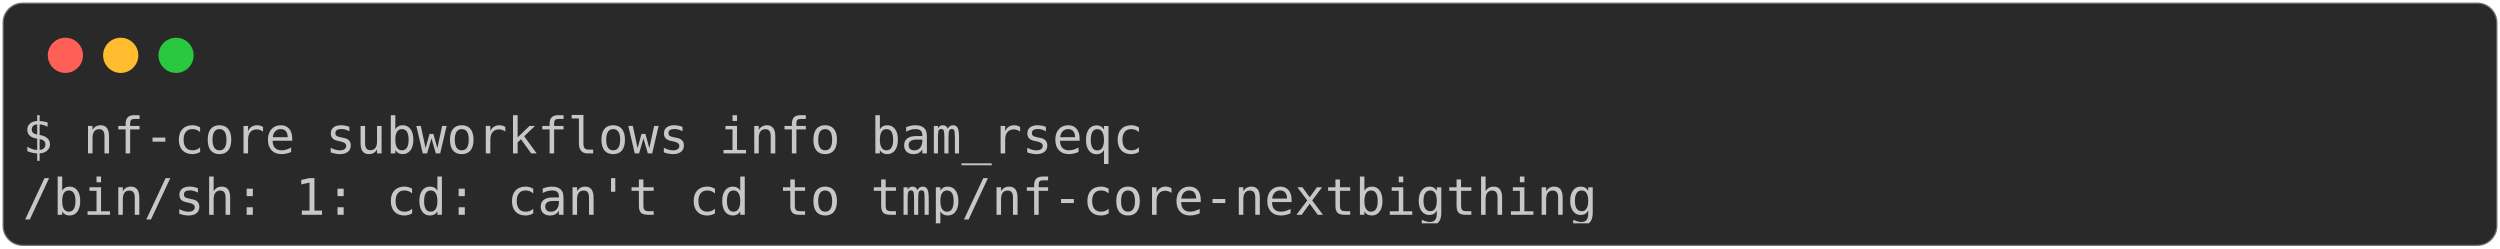
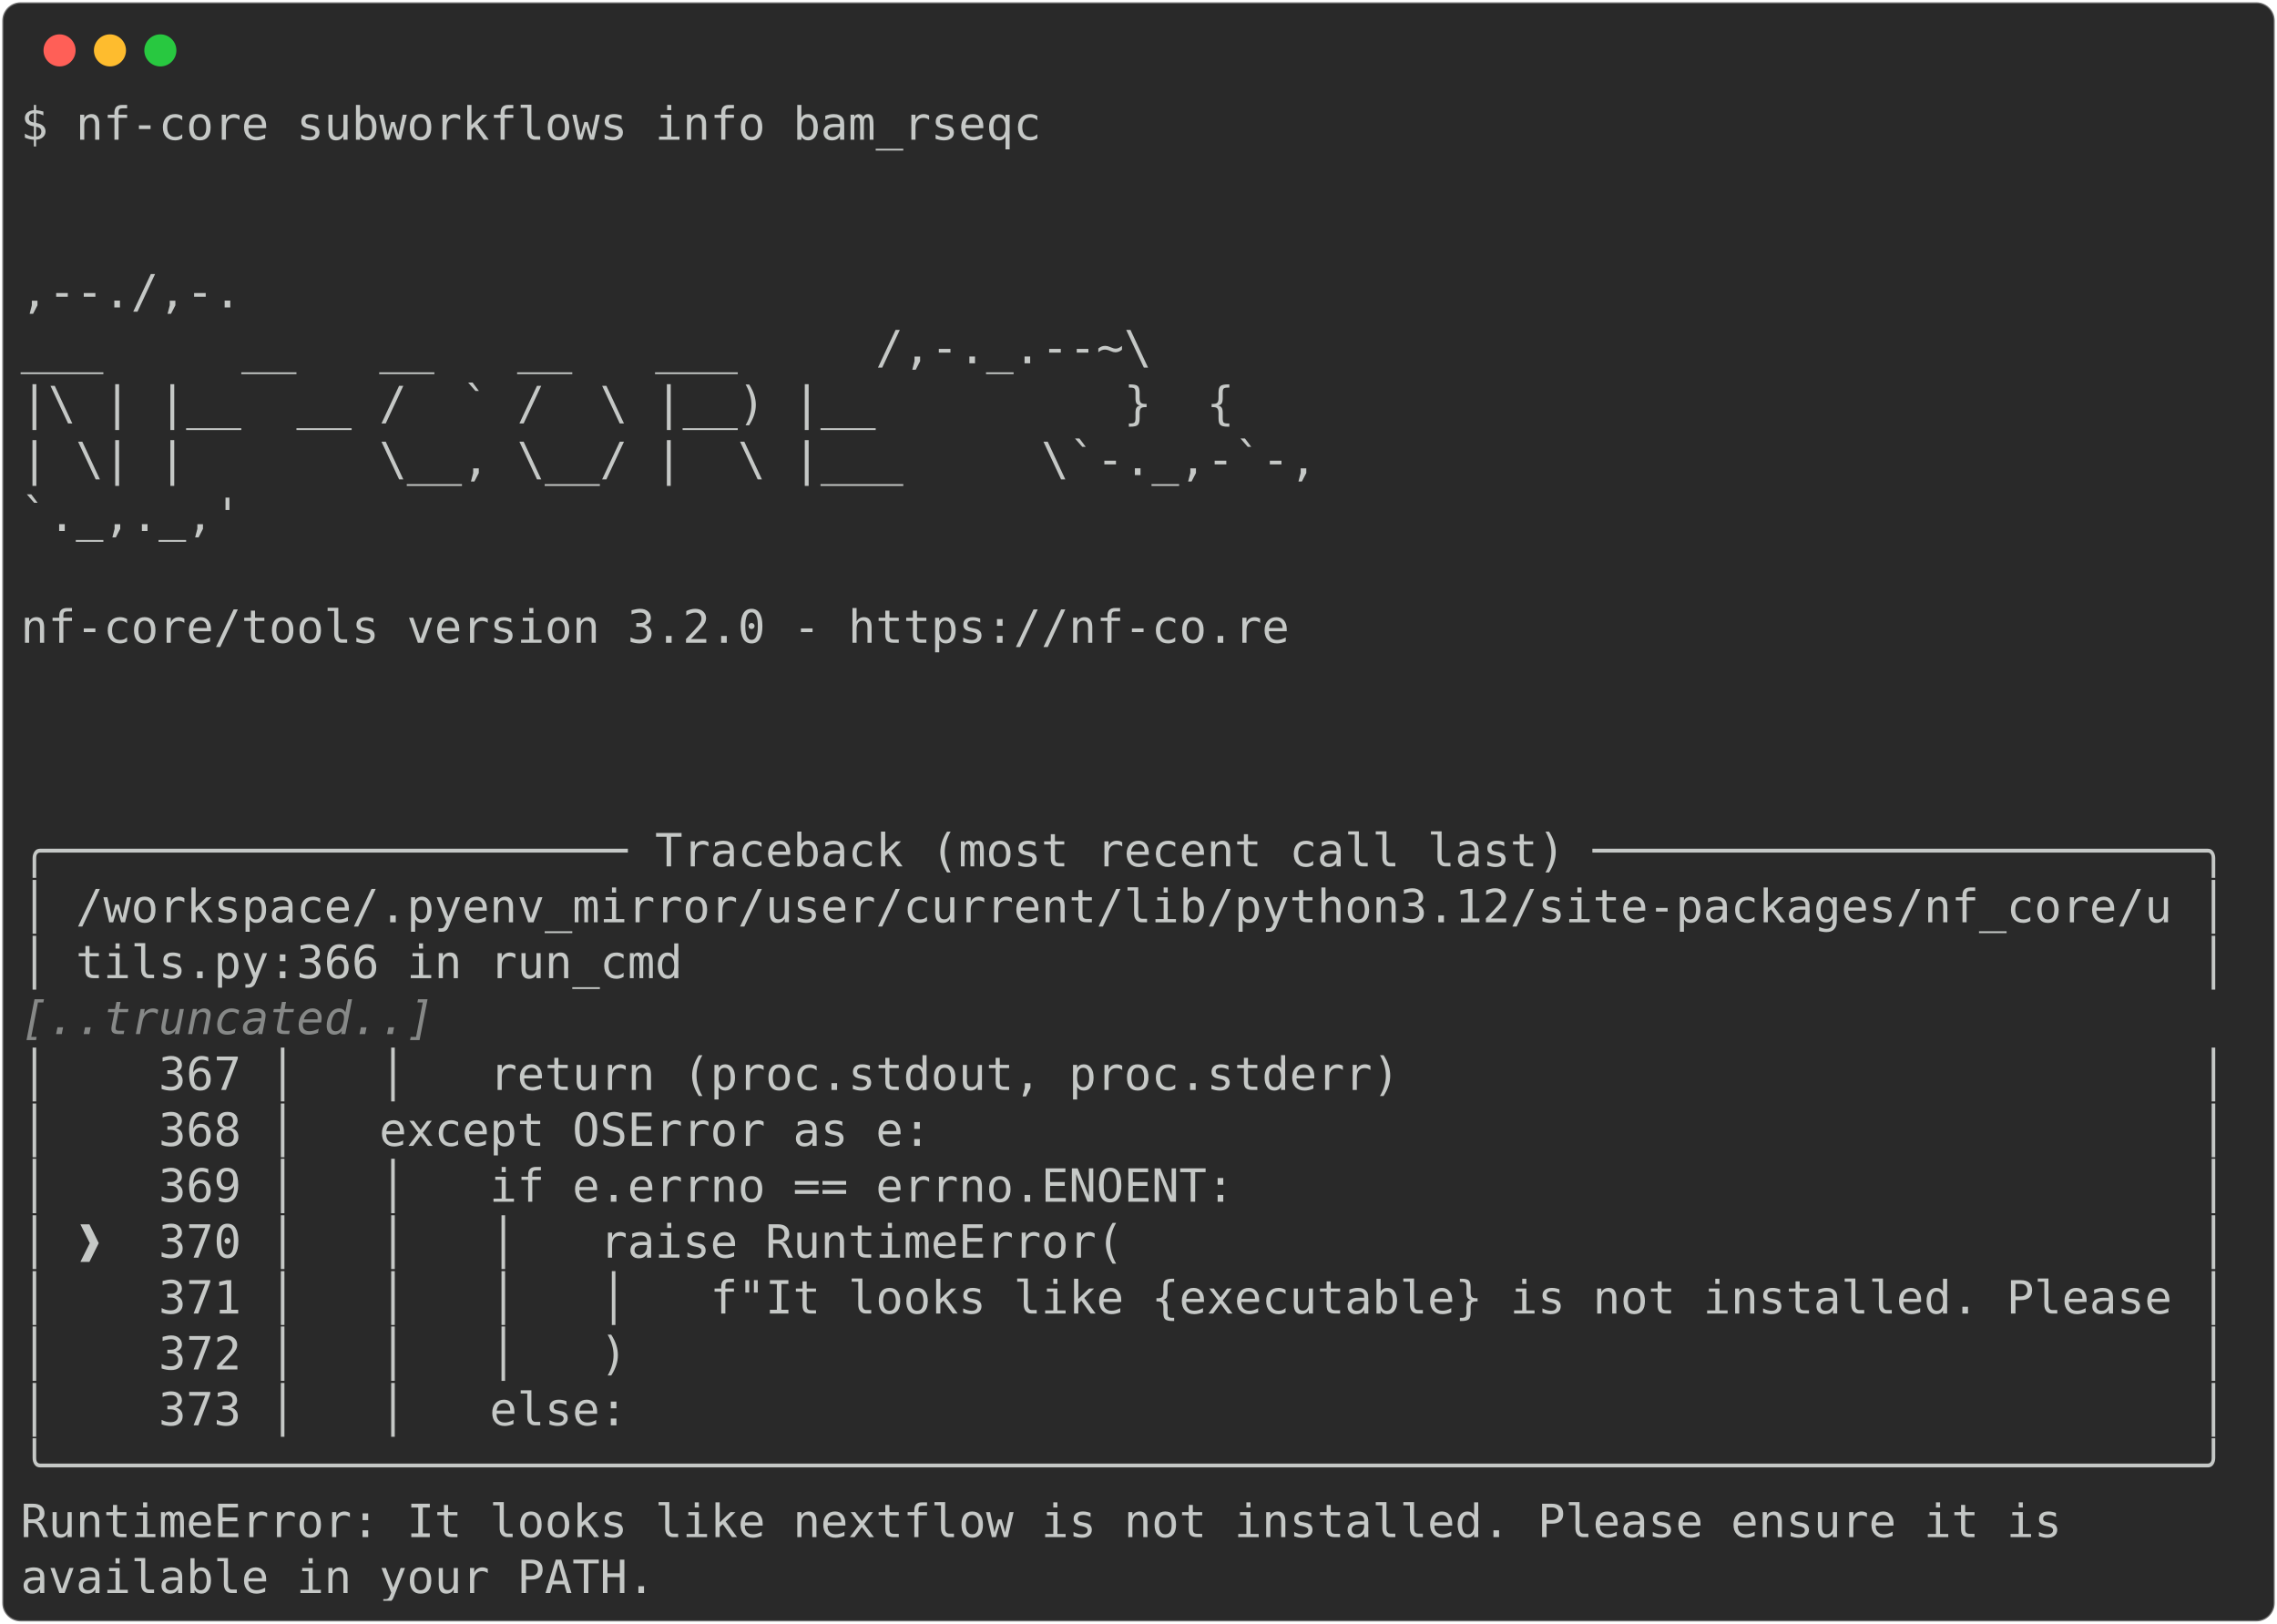
- <svg xmlns="http://www.w3.org/2000/svg" class="rich-terminal" viewBox="0 0 994 98.8">
+ <svg xmlns="http://www.w3.org/2000/svg" class="rich-terminal" viewBox="0 0 994 708.8">
  <style>

    @font-face {
        font-family: "Fira Code";
        src: local("FiraCode-Regular"),
                url("https://cdnjs.cloudflare.com/ajax/libs/firacode/6.2.0/woff2/FiraCode-Regular.woff2") format("woff2"),
                url("https://cdnjs.cloudflare.com/ajax/libs/firacode/6.2.0/woff/FiraCode-Regular.woff") format("woff");
        font-style: normal;
        font-weight: 400;
    }
    @font-face {
        font-family: "Fira Code";
        src: local("FiraCode-Bold"),
                url("https://cdnjs.cloudflare.com/ajax/libs/firacode/6.2.0/woff2/FiraCode-Bold.woff2") format("woff2"),
                url("https://cdnjs.cloudflare.com/ajax/libs/firacode/6.2.0/woff/FiraCode-Bold.woff") format("woff");
        font-style: bold;
        font-weight: 700;
    }

-     .terminal-3474140899-matrix {
+     .terminal-1178742974-matrix {
        font-family: Fira Code, monospace;
        font-size: 20px;
        line-height: 24.4px;
        font-variant-east-asian: full-width;
    }

-     .terminal-3474140899-title {
+     .terminal-1178742974-title {
        font-size: 18px;
        font-weight: bold;
        font-family: arial;
    }

-     .terminal-3474140899-r1 { fill: #c5c8c6 }
+     .terminal-1178742974-r1 { fill: #c5c8c6 }
+ .terminal-1178742974-r2 { fill: #868887;font-style: italic; }
    </style>
  <defs>
-     <clipPath id="terminal-3474140899-clip-terminal">
-       <rect x="0" y="0" width="975.0" height="47.8" />
-     </clipPath>
-     <clipPath id="terminal-3474140899-line-0">
+     <clipPath id="terminal-1178742974-clip-terminal">
+       <rect x="0" y="0" width="975.0" height="657.8" />
+     </clipPath>
+     <clipPath id="terminal-1178742974-line-0">
      <rect x="0" y="1.5" width="976" height="24.65" />
    </clipPath>
+     <clipPath id="terminal-1178742974-line-1">
+       <rect x="0" y="25.9" width="976" height="24.65" />
+     </clipPath>
+     <clipPath id="terminal-1178742974-line-2">
+       <rect x="0" y="50.3" width="976" height="24.65" />
+     </clipPath>
+     <clipPath id="terminal-1178742974-line-3">
+       <rect x="0" y="74.7" width="976" height="24.65" />
+     </clipPath>
+     <clipPath id="terminal-1178742974-line-4">
+       <rect x="0" y="99.1" width="976" height="24.65" />
+     </clipPath>
+     <clipPath id="terminal-1178742974-line-5">
+       <rect x="0" y="123.5" width="976" height="24.65" />
+     </clipPath>
+     <clipPath id="terminal-1178742974-line-6">
+       <rect x="0" y="147.9" width="976" height="24.65" />
+     </clipPath>
+     <clipPath id="terminal-1178742974-line-7">
+       <rect x="0" y="172.3" width="976" height="24.65" />
+     </clipPath>
+     <clipPath id="terminal-1178742974-line-8">
+       <rect x="0" y="196.7" width="976" height="24.65" />
+     </clipPath>
+     <clipPath id="terminal-1178742974-line-9">
+       <rect x="0" y="221.1" width="976" height="24.65" />
+     </clipPath>
+     <clipPath id="terminal-1178742974-line-10">
+       <rect x="0" y="245.5" width="976" height="24.65" />
+     </clipPath>
+     <clipPath id="terminal-1178742974-line-11">
+       <rect x="0" y="269.9" width="976" height="24.65" />
+     </clipPath>
+     <clipPath id="terminal-1178742974-line-12">
+       <rect x="0" y="294.3" width="976" height="24.65" />
+     </clipPath>
+     <clipPath id="terminal-1178742974-line-13">
+       <rect x="0" y="318.7" width="976" height="24.65" />
+     </clipPath>
+     <clipPath id="terminal-1178742974-line-14">
+       <rect x="0" y="343.1" width="976" height="24.65" />
+     </clipPath>
+     <clipPath id="terminal-1178742974-line-15">
+       <rect x="0" y="367.5" width="976" height="24.65" />
+     </clipPath>
+     <clipPath id="terminal-1178742974-line-16">
+       <rect x="0" y="391.9" width="976" height="24.65" />
+     </clipPath>
+     <clipPath id="terminal-1178742974-line-17">
+       <rect x="0" y="416.3" width="976" height="24.65" />
+     </clipPath>
+     <clipPath id="terminal-1178742974-line-18">
+       <rect x="0" y="440.7" width="976" height="24.65" />
+     </clipPath>
+     <clipPath id="terminal-1178742974-line-19">
+       <rect x="0" y="465.1" width="976" height="24.65" />
+     </clipPath>
+     <clipPath id="terminal-1178742974-line-20">
+       <rect x="0" y="489.5" width="976" height="24.65" />
+     </clipPath>
+     <clipPath id="terminal-1178742974-line-21">
+       <rect x="0" y="513.9" width="976" height="24.65" />
+     </clipPath>
+     <clipPath id="terminal-1178742974-line-22">
+       <rect x="0" y="538.3" width="976" height="24.65" />
+     </clipPath>
+     <clipPath id="terminal-1178742974-line-23">
+       <rect x="0" y="562.7" width="976" height="24.65" />
+     </clipPath>
+     <clipPath id="terminal-1178742974-line-24">
+       <rect x="0" y="587.1" width="976" height="24.65" />
+     </clipPath>
+     <clipPath id="terminal-1178742974-line-25">
+       <rect x="0" y="611.5" width="976" height="24.65" />
+     </clipPath>
  </defs>
-   <rect fill="#292929" stroke="rgba(255,255,255,0.35)" stroke-width="1" x="1" y="1" width="992" height="96.8" rx="8" />
+   <rect fill="#292929" stroke="rgba(255,255,255,0.35)" stroke-width="1" x="1" y="1" width="992" height="706.8" rx="8" />
  <g transform="translate(26,22)">
    <circle cx="0" cy="0" r="7" fill="#ff5f57" />
    <circle cx="22" cy="0" r="7" fill="#febc2e" />
    <circle cx="44" cy="0" r="7" fill="#28c840" />
  </g>
-   <g transform="translate(9, 41)" clip-path="url(#terminal-3474140899-clip-terminal)">
-     <g class="terminal-3474140899-matrix">
-       <text class="terminal-3474140899-r1" x="0" y="20" textLength="451.4" clip-path="url(#terminal-3474140899-line-0)">$ nf-core subworkflows info bam_rseqc</text>
-       <text class="terminal-3474140899-r1" x="976" y="20" textLength="12.2" clip-path="url(#terminal-3474140899-line-0)">
- </text>
-       <text class="terminal-3474140899-r1" x="0" y="44.4" textLength="634.4" clip-path="url(#terminal-3474140899-line-1)">/bin/sh: 1: cd: can't cd to tmp/nf-core-nextbigthing</text>
-       <text class="terminal-3474140899-r1" x="976" y="44.4" textLength="12.2" clip-path="url(#terminal-3474140899-line-1)">
+   <g transform="translate(9, 41)" clip-path="url(#terminal-1178742974-clip-terminal)">
+     <g class="terminal-1178742974-matrix">
+       <text class="terminal-1178742974-r1" x="0" y="20" textLength="451.4" clip-path="url(#terminal-1178742974-line-0)">$ nf-core subworkflows info bam_rseqc</text>
+       <text class="terminal-1178742974-r1" x="976" y="20" textLength="12.2" clip-path="url(#terminal-1178742974-line-0)">
+ </text>
+       <text class="terminal-1178742974-r1" x="976" y="44.4" textLength="12.2" clip-path="url(#terminal-1178742974-line-1)">
+ </text>
+       <text class="terminal-1178742974-r1" x="976" y="68.8" textLength="12.2" clip-path="url(#terminal-1178742974-line-2)">
+ </text>
+       <text class="terminal-1178742974-r1" x="0" y="93.2" textLength="610" clip-path="url(#terminal-1178742974-line-3)">                                          ,--./,-.</text>
+       <text class="terminal-1178742974-r1" x="976" y="93.2" textLength="12.2" clip-path="url(#terminal-1178742974-line-3)">
+ </text>
+       <text class="terminal-1178742974-r1" x="0" y="117.6" textLength="634.4" clip-path="url(#terminal-1178742974-line-4)">          ___     __   __   __   ___     /,-._.--~\ </text>
+       <text class="terminal-1178742974-r1" x="976" y="117.6" textLength="12.2" clip-path="url(#terminal-1178742974-line-4)">
+ </text>
+       <text class="terminal-1178742974-r1" x="0" y="142" textLength="585.6" clip-path="url(#terminal-1178742974-line-5)">    |\ | |__  __ /  ` /  \ |__) |__         }  {</text>
+       <text class="terminal-1178742974-r1" x="976" y="142" textLength="12.2" clip-path="url(#terminal-1178742974-line-5)">
+ </text>
+       <text class="terminal-1178742974-r1" x="0" y="166.4" textLength="622.2" clip-path="url(#terminal-1178742974-line-6)">    | \| |       \__, \__/ |  \ |___     \`-._,-`-,</text>
+       <text class="terminal-1178742974-r1" x="976" y="166.4" textLength="12.2" clip-path="url(#terminal-1178742974-line-6)">
+ </text>
+       <text class="terminal-1178742974-r1" x="0" y="190.8" textLength="610" clip-path="url(#terminal-1178742974-line-7)">                                          `._,._,'</text>
+       <text class="terminal-1178742974-r1" x="976" y="190.8" textLength="12.2" clip-path="url(#terminal-1178742974-line-7)">
+ </text>
+       <text class="terminal-1178742974-r1" x="976" y="215.2" textLength="12.2" clip-path="url(#terminal-1178742974-line-8)">
+ </text>
+       <text class="terminal-1178742974-r1" x="0" y="239.6" textLength="610" clip-path="url(#terminal-1178742974-line-9)">    nf-core/tools version 3.2.0 - https://nf-co.re</text>
+       <text class="terminal-1178742974-r1" x="976" y="239.6" textLength="12.2" clip-path="url(#terminal-1178742974-line-9)">
+ </text>
+       <text class="terminal-1178742974-r1" x="976" y="264" textLength="12.2" clip-path="url(#terminal-1178742974-line-10)">
+ </text>
+       <text class="terminal-1178742974-r1" x="976" y="288.4" textLength="12.2" clip-path="url(#terminal-1178742974-line-11)">
+ </text>
+       <text class="terminal-1178742974-r1" x="976" y="312.8" textLength="12.2" clip-path="url(#terminal-1178742974-line-12)">
+ </text>
+       <text class="terminal-1178742974-r1" x="0" y="337.2" textLength="976" clip-path="url(#terminal-1178742974-line-13)">╭───────────────────── Traceback (most recent call last) ──────────────────────╮</text>
+       <text class="terminal-1178742974-r1" x="976" y="337.2" textLength="12.2" clip-path="url(#terminal-1178742974-line-13)">
+ </text>
+       <text class="terminal-1178742974-r1" x="0" y="361.6" textLength="976" clip-path="url(#terminal-1178742974-line-14)">│ /workspace/.pyenv_mirror/user/current/lib/python3.12/site-packages/nf_core/u │</text>
+       <text class="terminal-1178742974-r1" x="976" y="361.6" textLength="12.2" clip-path="url(#terminal-1178742974-line-14)">
+ </text>
+       <text class="terminal-1178742974-r1" x="0" y="386" textLength="976" clip-path="url(#terminal-1178742974-line-15)">│ tils.py:366 in run_cmd                                                       │</text>
+       <text class="terminal-1178742974-r1" x="976" y="386" textLength="12.2" clip-path="url(#terminal-1178742974-line-15)">
+ </text>
+       <text class="terminal-1178742974-r2" x="0" y="410.4" textLength="183" clip-path="url(#terminal-1178742974-line-16)">[..truncated..]</text>
+       <text class="terminal-1178742974-r1" x="976" y="410.4" textLength="12.2" clip-path="url(#terminal-1178742974-line-16)">
+ </text>
+       <text class="terminal-1178742974-r1" x="0" y="434.8" textLength="976" clip-path="url(#terminal-1178742974-line-17)">│    367 │   │   return (proc.stdout, proc.stderr)                             │</text>
+       <text class="terminal-1178742974-r1" x="976" y="434.8" textLength="12.2" clip-path="url(#terminal-1178742974-line-17)">
+ </text>
+       <text class="terminal-1178742974-r1" x="0" y="459.2" textLength="976" clip-path="url(#terminal-1178742974-line-18)">│    368 │   except OSError as e:                                              │</text>
+       <text class="terminal-1178742974-r1" x="976" y="459.2" textLength="12.2" clip-path="url(#terminal-1178742974-line-18)">
+ </text>
+       <text class="terminal-1178742974-r1" x="0" y="483.6" textLength="976" clip-path="url(#terminal-1178742974-line-19)">│    369 │   │   if e.errno == errno.ENOENT:                                   │</text>
+       <text class="terminal-1178742974-r1" x="976" y="483.6" textLength="12.2" clip-path="url(#terminal-1178742974-line-19)">
+ </text>
+       <text class="terminal-1178742974-r1" x="0" y="508" textLength="976" clip-path="url(#terminal-1178742974-line-20)">│ ❱  370 │   │   │   raise RuntimeError(                                       │</text>
+       <text class="terminal-1178742974-r1" x="976" y="508" textLength="12.2" clip-path="url(#terminal-1178742974-line-20)">
+ </text>
+       <text class="terminal-1178742974-r1" x="0" y="532.4" textLength="976" clip-path="url(#terminal-1178742974-line-21)">│    371 │   │   │   │   f"It looks like {executable} is not installed. Please │</text>
+       <text class="terminal-1178742974-r1" x="976" y="532.4" textLength="12.2" clip-path="url(#terminal-1178742974-line-21)">
+ </text>
+       <text class="terminal-1178742974-r1" x="0" y="556.8" textLength="976" clip-path="url(#terminal-1178742974-line-22)">│    372 │   │   │   )                                                         │</text>
+       <text class="terminal-1178742974-r1" x="976" y="556.8" textLength="12.2" clip-path="url(#terminal-1178742974-line-22)">
+ </text>
+       <text class="terminal-1178742974-r1" x="0" y="581.2" textLength="976" clip-path="url(#terminal-1178742974-line-23)">│    373 │   │   else:                                                         │</text>
+       <text class="terminal-1178742974-r1" x="976" y="581.2" textLength="12.2" clip-path="url(#terminal-1178742974-line-23)">
+ </text>
+       <text class="terminal-1178742974-r1" x="0" y="605.6" textLength="976" clip-path="url(#terminal-1178742974-line-24)">╰──────────────────────────────────────────────────────────────────────────────╯</text>
+       <text class="terminal-1178742974-r1" x="976" y="605.6" textLength="12.2" clip-path="url(#terminal-1178742974-line-24)">
+ </text>
+       <text class="terminal-1178742974-r1" x="0" y="630" textLength="915" clip-path="url(#terminal-1178742974-line-25)">RuntimeError: It looks like nextflow is not installed. Please ensure it is </text>
+       <text class="terminal-1178742974-r1" x="976" y="630" textLength="12.2" clip-path="url(#terminal-1178742974-line-25)">
+ </text>
+       <text class="terminal-1178742974-r1" x="0" y="654.4" textLength="280.6" clip-path="url(#terminal-1178742974-line-26)">available in your PATH.</text>
+       <text class="terminal-1178742974-r1" x="976" y="654.4" textLength="12.2" clip-path="url(#terminal-1178742974-line-26)">
</text>
    </g>
  </g>
</svg>
